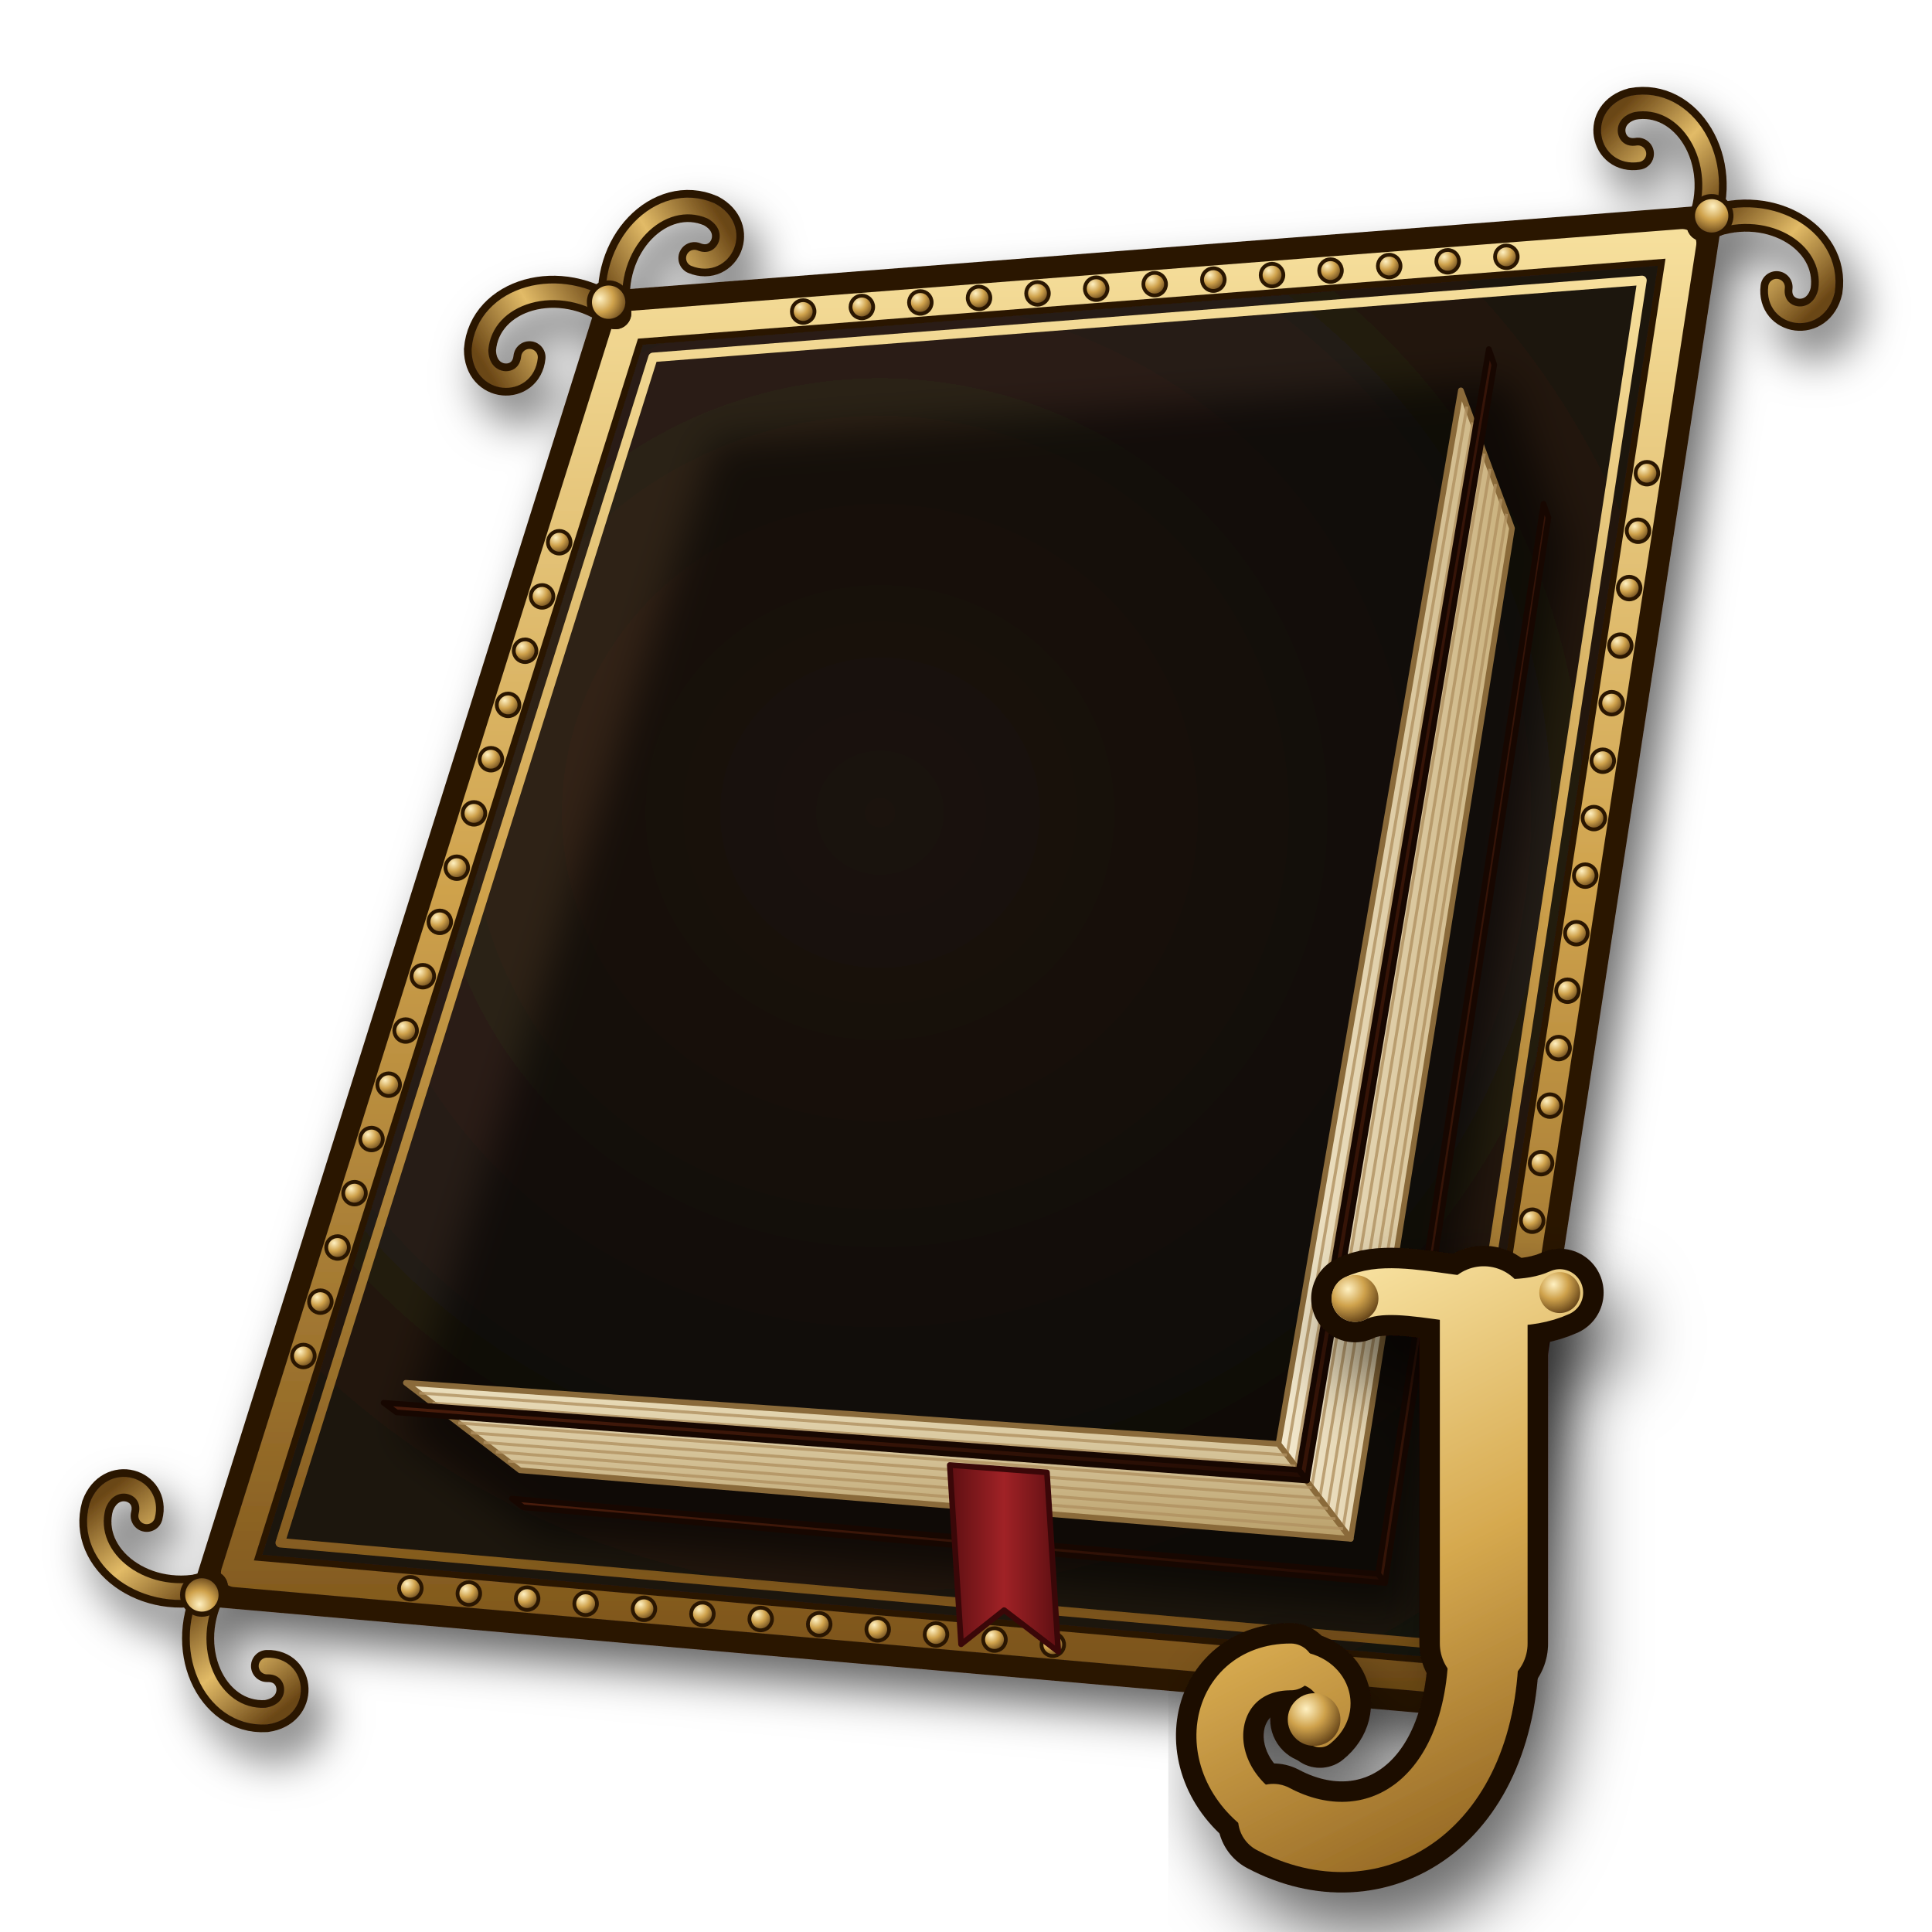
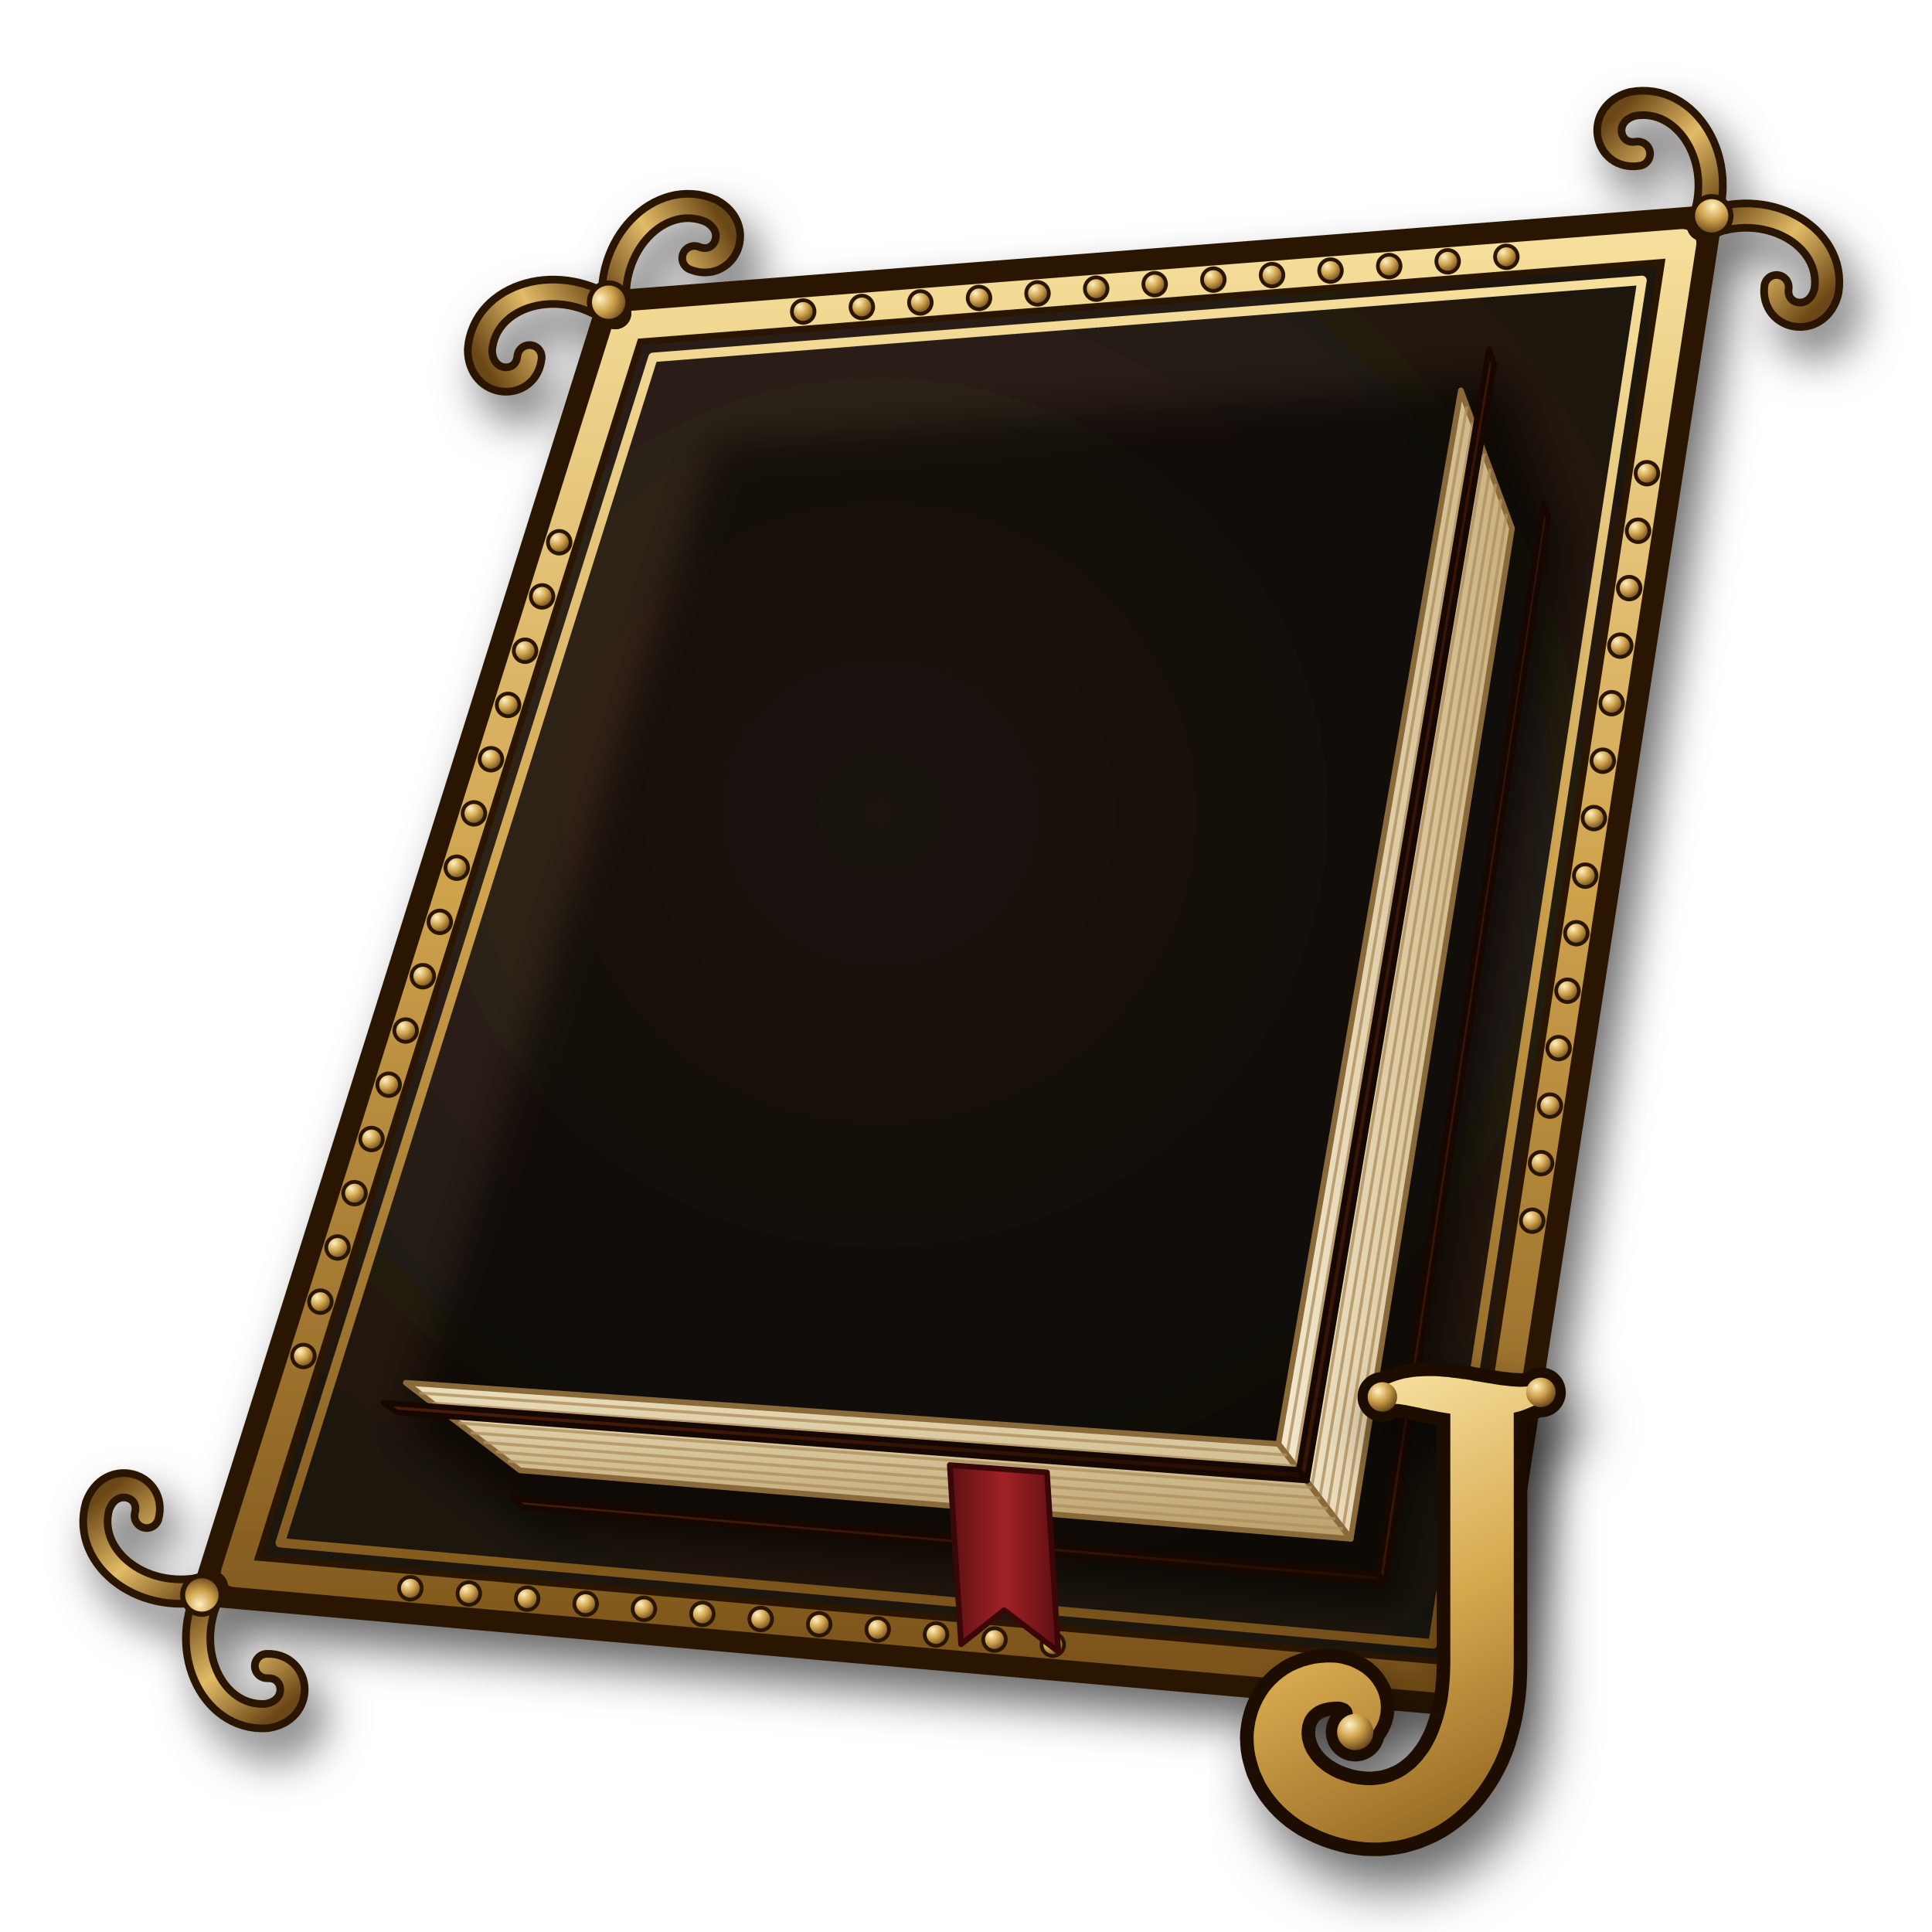
<svg xmlns="http://www.w3.org/2000/svg" width="1024" height="1024" viewBox="0 0 1024 1024">
  <defs>
    <linearGradient id="boardEdge" x1="0" y1="0" x2="1" y2="1">
      <stop offset="0" stop-color="#4a1d0c" />
      <stop offset="1" stop-color="#220b03" />
    </linearGradient>
    <linearGradient id="spine" x1="0" y1="0" x2="1" y2="0">
      <stop offset="0" stop-color="#2e1106" />
      <stop offset="0.5" stop-color="#6a2e1b" />
      <stop offset="1" stop-color="#3a1608" />
    </linearGradient>
    <linearGradient id="gold" x1="0" y1="0" x2="0" y2="1">
      <stop offset="0" stop-color="#f6df9c" />
      <stop offset="0.45" stop-color="#cfa24c" />
      <stop offset="1" stop-color="#7a5219" />
    </linearGradient>
    <linearGradient id="goldSide" x1="0" y1="0" x2="1" y2="0">
      <stop offset="0" stop-color="#6b4716" />
      <stop offset="0.5" stop-color="#e2bb67" />
      <stop offset="1" stop-color="#6b4716" />
    </linearGradient>
    <linearGradient id="pageSide" x1="0" y1="0" x2="1" y2="0">
      <stop offset="0" stop-color="#f3e9cf" />
      <stop offset="1" stop-color="#c9b07c" />
    </linearGradient>
    <linearGradient id="pageBottom" x1="0" y1="0" x2="0" y2="1">
      <stop offset="0" stop-color="#ece0bf" />
      <stop offset="1" stop-color="#b99f69" />
    </linearGradient>
    <linearGradient id="goldJ" gradientUnits="userSpaceOnUse" x1="-60" y1="-100" x2="40" y2="100">
      <stop offset="0" stop-color="#fbe7a8" />
      <stop offset="0.5" stop-color="#d6a94f" />
      <stop offset="1" stop-color="#8a5d1c" />
    </linearGradient>
    <radialGradient id="plate" cx="0.45" cy="0.4" r="0.75">
      <stop offset="0" stop-color="#3a2a1c" />
      <stop offset="1" stop-color="#140f0a" />
    </radialGradient>
    <radialGradient id="ball" cx="0.35" cy="0.3" r="0.8">
      <stop offset="0" stop-color="#fff1c2" />
      <stop offset="0.45" stop-color="#cfa24c" />
      <stop offset="1" stop-color="#553611" />
    </radialGradient>
    <linearGradient id="ribbon" x1="0" y1="0" x2="1" y2="0">
      <stop offset="0" stop-color="#5e0f12" />
      <stop offset="0.5" stop-color="#a02226" />
      <stop offset="1" stop-color="#5e0f12" />
    </linearGradient>
    <filter id="shadow" x="-20%" y="-20%" width="150%" height="150%">
      <feDropShadow dx="8" dy="14" stdDeviation="12" flood-color="#000" flood-opacity="0.6" />
    </filter>
    <filter id="blur" x="-20%" y="-20%" width="150%" height="150%">
      <feGaussianBlur stdDeviation="10" />
    </filter>
    <g id="curlPair" fill="none" stroke-linecap="round">
      <path d="M0,0 C-4,-10 -16,-13 -21,-6 C-24,-1 -18,3 -15,-1" stroke="#2a1806" stroke-width="5" />
      <path d="M0,0 C-4,-10 -16,-13 -21,-6 C-24,-1 -18,3 -15,-1" stroke="url(#goldSide)" stroke-width="2.6" />
      <path d="M0,0 C4,-10 16,-13 21,-6 C24,-1 18,3 15,-1" stroke="#2a1806" stroke-width="5" />
      <path d="M0,0 C4,-10 16,-13 21,-6 C24,-1 18,3 15,-1" stroke="url(#goldSide)" stroke-width="2.6" />
      <circle cx="0" cy="-2" r="3" fill="url(#ball)" stroke="#2a1806" stroke-width="0.8" />
    </g>
  </defs>
  <style>@font-face { font-family: Playfair; src: url("PlayfairDisplay.ttf"); font-weight: 400 900; }</style>
  <g filter="url(#shadow)">
    <polygon points="106.1,846.1 322.0,159.1 908.1,113.6 786.6,905.8" fill="url(#plate)" stroke="#2a1806" stroke-width="10" stroke-linejoin="round" />
    <polygon points="124.6,833.7 332.5,172.4 891.6,128.9 774.7,890.8" fill="none" stroke="#2a1806" stroke-width="22" stroke-linejoin="round" />
    <polygon points="124.6,833.7 332.5,172.4 891.6,128.9 774.7,890.8" fill="none" stroke="url(#gold)" stroke-width="15" stroke-linejoin="round" />
    <polygon points="148.5,817.7 346.1,189.4 870.3,148.6 759.5,871.3" fill="none" stroke="url(#gold)" stroke-width="5" stroke-linejoin="round" />
    <g fill="url(#ball)" stroke="#2a1806" stroke-width="2">
      <circle cx="160.8" cy="718.7" r="6" />
      <circle cx="169.8" cy="689.9" r="6" />
      <circle cx="178.9" cy="661.2" r="6" />
      <circle cx="187.9" cy="632.4" r="6" />
      <circle cx="196.9" cy="603.7" r="6" />
      <circle cx="206.0" cy="574.9" r="6" />
      <circle cx="215.0" cy="546.2" r="6" />
      <circle cx="224.1" cy="517.4" r="6" />
      <circle cx="233.1" cy="488.6" r="6" />
      <circle cx="242.1" cy="459.9" r="6" />
      <circle cx="251.2" cy="431.1" r="6" />
      <circle cx="260.2" cy="402.4" r="6" />
      <circle cx="269.3" cy="373.6" r="6" />
      <circle cx="278.3" cy="344.9" r="6" />
      <circle cx="287.3" cy="316.1" r="6" />
      <circle cx="296.4" cy="287.4" r="6" />
      <circle cx="425.7" cy="165.1" r="6" />
      <circle cx="456.8" cy="162.7" r="6" />
      <circle cx="487.8" cy="160.3" r="6" />
      <circle cx="518.9" cy="157.9" r="6" />
      <circle cx="549.9" cy="155.5" r="6" />
      <circle cx="581.0" cy="153.0" r="6" />
      <circle cx="612.0" cy="150.6" r="6" />
      <circle cx="643.1" cy="148.2" r="6" />
      <circle cx="674.2" cy="145.8" r="6" />
      <circle cx="705.2" cy="143.4" r="6" />
      <circle cx="736.3" cy="141.0" r="6" />
      <circle cx="767.3" cy="138.5" r="6" />
      <circle cx="798.4" cy="136.1" r="6" />
      <circle cx="872.9" cy="250.8" r="6" />
      <circle cx="868.2" cy="281.3" r="6" />
      <circle cx="863.5" cy="311.7" r="6" />
      <circle cx="858.8" cy="342.2" r="6" />
      <circle cx="854.2" cy="372.7" r="6" />
      <circle cx="849.5" cy="403.2" r="6" />
      <circle cx="844.8" cy="433.6" r="6" />
      <circle cx="840.2" cy="464.1" r="6" />
      <circle cx="835.5" cy="494.6" r="6" />
      <circle cx="830.8" cy="525.1" r="6" />
      <circle cx="826.1" cy="555.5" r="6" />
      <circle cx="821.5" cy="586.0" r="6" />
      <circle cx="816.8" cy="616.5" r="6" />
      <circle cx="812.1" cy="647.0" r="6" />
      <circle cx="558.0" cy="871.7" r="6" />
      <circle cx="527.1" cy="869.0" r="6" />
      <circle cx="496.1" cy="866.3" r="6" />
      <circle cx="465.2" cy="863.6" r="6" />
      <circle cx="434.2" cy="860.9" r="6" />
      <circle cx="403.2" cy="858.1" r="6" />
      <circle cx="372.3" cy="855.4" r="6" />
      <circle cx="341.3" cy="852.7" r="6" />
      <circle cx="310.4" cy="850.0" r="6" />
      <circle cx="279.4" cy="847.3" r="6" />
      <circle cx="248.5" cy="844.6" r="6" />
      <circle cx="217.5" cy="841.8" r="6" />
    </g>
    <use href="#curlPair" transform="translate(112.3 841.1) rotate(231.3) scale(3.4)" />
    <use href="#curlPair" transform="translate(326.1 166.0) rotate(-31.0) scale(3.4)" />
    <use href="#curlPair" transform="translate(902.5 119.3) rotate(43.9) scale(3.4)" />
  </g>
  <polygon points="203.3,743.5 368.6,217.7 789.1,185.0 820.7,274.3 734.1,839.0 277.3,798.9" fill="#000" opacity="0.55" filter="url(#blur)" transform="translate(10 16)" />
  <polygon points="818.1,267.0 730.4,834.2 734.1,839.0 820.7,274.3" fill="url(#boardEdge)" stroke="#170701" stroke-width="3" stroke-linejoin="round" />
  <polygon points="271.3,794.3 730.4,834.2 734.1,839.0 277.3,798.9" fill="url(#boardEdge)" stroke="#170701" stroke-width="3" stroke-linejoin="round" />
  <polygon points="774.3,206.9 677.6,765.3 715.9,815.6 801.4,280.0" fill="url(#pageSide)" stroke="#8a6a3a" stroke-width="3" stroke-linejoin="round" />
  <line x1="777.5" y1="215.5" x2="682.1" y2="771.2" stroke="#b09160" stroke-width="1.6" opacity="0.8" />
  <line x1="780.6" y1="223.9" x2="686.5" y2="777.1" stroke="#b09160" stroke-width="1.6" opacity="0.8" />
  <line x1="783.7" y1="232.2" x2="690.9" y2="782.8" stroke="#b09160" stroke-width="1.6" opacity="0.8" />
  <line x1="786.7" y1="240.4" x2="695.2" y2="788.5" stroke="#b09160" stroke-width="1.6" opacity="0.8" />
  <line x1="789.7" y1="248.5" x2="699.5" y2="794.1" stroke="#b09160" stroke-width="1.6" opacity="0.8" />
  <line x1="792.7" y1="256.5" x2="703.7" y2="799.5" stroke="#b09160" stroke-width="1.6" opacity="0.8" />
  <line x1="795.6" y1="264.4" x2="707.8" y2="805.0" stroke="#b09160" stroke-width="1.6" opacity="0.8" />
  <line x1="798.5" y1="272.3" x2="711.8" y2="810.3" stroke="#b09160" stroke-width="1.6" opacity="0.8" />
  <polygon points="215.1,732.9 677.6,765.3 715.9,815.6 275.6,779.3" fill="url(#pageBottom)" stroke="#8a6a3a" stroke-width="3" stroke-linejoin="round" />
  <line x1="222.2" y1="738.3" x2="682.1" y2="771.2" stroke="#b09160" stroke-width="1.6" opacity="0.8" />
  <line x1="229.2" y1="743.7" x2="686.5" y2="777.1" stroke="#b09160" stroke-width="1.6" opacity="0.8" />
  <line x1="236.1" y1="749.0" x2="690.9" y2="782.8" stroke="#b09160" stroke-width="1.6" opacity="0.8" />
  <line x1="242.9" y1="754.2" x2="695.2" y2="788.5" stroke="#b09160" stroke-width="1.6" opacity="0.8" />
  <line x1="249.6" y1="759.4" x2="699.5" y2="794.1" stroke="#b09160" stroke-width="1.6" opacity="0.8" />
  <line x1="256.3" y1="764.5" x2="703.7" y2="799.5" stroke="#b09160" stroke-width="1.6" opacity="0.8" />
  <line x1="262.8" y1="769.5" x2="707.8" y2="805.0" stroke="#b09160" stroke-width="1.6" opacity="0.8" />
  <line x1="269.3" y1="774.4" x2="711.8" y2="810.3" stroke="#b09160" stroke-width="1.6" opacity="0.8" />
  <path d="M503.4,776.5 L554.9,780.4 L560.9,875.4 L532.2,853.4 L509.4,871.5 Z" fill="url(#ribbon)" stroke="#3a0708" stroke-width="3" stroke-linejoin="round" />
  <polygon points="789.1,185.0 688.4,779.1 692.7,784.7 792.0,193.3" fill="url(#boardEdge)" stroke="#170701" stroke-width="3" stroke-linejoin="round" />
  <polygon points="203.3,743.5 688.4,779.1 692.7,784.7 210.2,748.6" fill="url(#boardEdge)" stroke="#170701" stroke-width="3" stroke-linejoin="round" />
-   <g filter="url(#shadow)" transform="translate(764.7 830.8) scale(1.55)" fill="none" stroke-linecap="round" stroke-linejoin="round">
-     <path d="M-30,-92 C-14,-100 18,-84 40,-94" stroke="#1e1004" stroke-width="30" />
-     <path d="M14,-88 L14,26" stroke="#1e1004" stroke-width="44" />
-     <path d="M14,26 C14,82 -24,104 -58,86" stroke="#1e1004" stroke-width="38" />
-     <path d="M-58,86 C-86,70 -80,34 -52,34" stroke="#1e1004" stroke-width="30" />
-     <path d="M-52,34 C-38,34 -32,48 -42,56" stroke="#1e1004" stroke-width="25" />
-     <circle cx="-44" cy="52" r="15" fill="#1e1004" />
-     <circle cx="-30" cy="-92" r="13" fill="#1e1004" />
-     <circle cx="40" cy="-94" r="12" fill="#1e1004" />
-     <path d="M-30,-92 C-14,-100 18,-84 40,-94" stroke="url(#goldJ)" stroke-width="16" />
-     <path d="M14,-88 L14,26" stroke="url(#goldJ)" stroke-width="30" />
-     <path d="M14,26 C14,82 -24,104 -58,86" stroke="url(#goldJ)" stroke-width="24" />
-     <path d="M-58,86 C-86,70 -80,34 -52,34" stroke="url(#goldJ)" stroke-width="16" />
-     <path d="M-52,34 C-38,34 -32,48 -42,56" stroke="url(#goldJ)" stroke-width="11" />
-     <circle cx="-44" cy="52" r="9" fill="url(#ball)" />
-     <circle cx="-30" cy="-92" r="8" fill="url(#ball)" />
-     <circle cx="40" cy="-94" r="7" fill="url(#ball)" />
+   <g filter="url(#shadow)" transform="translate(768.7 850.8) scale(1.2)" fill="none" stroke-linecap="round" stroke-linejoin="round">
+     <path d="M0.0,-88.0 L0.0,-85.1 L0.0,-82.2 L0.0,-79.2 L0.0,-76.3 L0.0,-73.4 L0.0,-70.5 L0.0,-67.5 L0.0,-64.6 L0.0,-61.7 L-0.0,-58.8 L-0.0,-55.8 L-0.0,-52.9 L0.0,-50.0 L0.0,-47.1 L0.0,-44.2 L-0.0,-41.2 L0.0,-38.3 L0.0,-35.4 L-0.0,-32.5 L0.0,-29.5 L0.0,-26.6 L0.0,-23.7 L0.0,-20.8 L0.0,-17.8 L-0.0,-14.9 L-0.0,-12.0 L0.0,-9.1 L0.0,-6.2 L0.0,-3.2 L0.0,-0.3 L0.0,2.6 L0.0,5.5 L0.0,8.5 L0.0,11.4 L0.0,14.3 L0.0,17.2 L0.0,20.2 L0.0,23.1 L0.0,25.9 L-0.1,29.7 L-0.3,33.3 L-0.6,36.8 L-1.0,40.1 L-1.5,43.2 L-2.2,46.2 L-2.9,49.0 L-3.7,51.7 L-4.6,54.3 L-5.5,56.7 L-6.5,59.0 L-7.6,61.1 L-8.7,63.1 L-9.9,65.0 L-11.2,66.7 L-12.4,68.3 L-13.8,69.8 L-15.1,71.2 L-16.5,72.4 L-18.0,73.6 L-19.4,74.6 L-21.0,75.6 L-22.5,76.4 L-24.1,77.1 L-25.7,77.8 L-27.4,78.3 L-29.1,78.8 L-30.8,79.1 L-32.6,79.3 L-34.4,79.5 L-36.2,79.5 L-38.1,79.4 L-40.1,79.2 L-42.1,78.9 L-44.1,78.5 L-46.1,77.9 L-48.2,77.2 L-50.3,76.4 L-52.2,75.5 L-53.6,74.7 L-55.1,73.8 L-56.4,72.9 L-57.6,71.9 L-58.8,70.9 L-59.8,69.9 L-60.7,68.9 L-61.6,67.8 L-62.3,66.7 L-63.0,65.7 L-63.6,64.6 L-64.1,63.5 L-64.6,62.4 L-64.9,61.3 L-65.2,60.2 L-65.5,59.1 L-65.6,58.0 L-65.7,57.0 L-65.7,55.9 L-65.6,54.9 L-65.5,53.9 L-65.4,53.0 L-65.1,52.0 L-64.8,51.1 L-64.5,50.3 L-64.1,49.4 L-63.6,48.7 L-63.1,47.9 L-62.5,47.2 L-61.8,46.5 L-61.1,45.9 L-60.3,45.3 L-59.4,44.7 L-58.4,44.2 L-57.4,43.8 L-56.2,43.4 L-54.9,43.1 L-53.5,42.8 L-51.9,42.7 L-51.4,42.6 L-50.8,42.6 L-50.2,42.6 L-49.7,42.6 L-49.2,42.6 L-48.7,42.6 L-48.3,42.7 L-47.9,42.8 L-47.5,42.9 L-47.1,43.0 L-46.7,43.2 L-46.4,43.3 L-46.0,43.5 L-45.7,43.6 L-45.4,43.8 L-45.1,44.0 L-44.9,44.2 L-44.6,44.5 L-44.4,44.7 L-44.2,44.9 L-44.0,45.2 L-43.8,45.4 L-43.7,45.7 L-43.5,46.0 L-43.4,46.3 L-43.3,46.6 L-43.2,46.9 L-43.2,47.3 L-43.1,47.6 L-43.1,48.0 L-43.2,48.4 L-43.3,48.8 L-43.4,49.2 L-43.5,49.7 L-43.7,50.1 L-44.0,50.6 L-44.3,51.1 L-44.7,51.6 L-45.2,52.2 L-38.8,59.8 L-37.8,59.2 L-36.9,58.4 L-36.0,57.5 L-35.1,56.6 L-34.3,55.7 L-33.6,54.7 L-33.0,53.7 L-32.4,52.6 L-31.9,51.5 L-31.5,50.4 L-31.2,49.2 L-30.9,48.1 L-30.8,46.9 L-30.7,45.7 L-30.7,44.5 L-30.8,43.3 L-30.9,42.1 L-31.2,40.9 L-31.5,39.8 L-31.9,38.6 L-32.4,37.5 L-33.0,36.4 L-33.6,35.4 L-34.3,34.3 L-35.1,33.3 L-35.9,32.4 L-36.8,31.5 L-37.8,30.6 L-38.8,29.8 L-39.9,29.1 L-41.1,28.4 L-42.3,27.8 L-43.5,27.2 L-44.8,26.7 L-46.2,26.3 L-47.6,25.9 L-49.0,25.6 L-50.5,25.4 L-52.1,25.3 L-54.7,25.3 L-57.3,25.5 L-59.9,25.8 L-62.4,26.4 L-64.9,27.1 L-67.2,28.0 L-69.5,29.0 L-71.6,30.2 L-73.6,31.6 L-75.5,33.1 L-77.3,34.8 L-78.9,36.5 L-80.4,38.4 L-81.7,40.4 L-82.9,42.5 L-83.9,44.6 L-84.8,46.8 L-85.5,49.1 L-86.1,51.4 L-86.5,53.8 L-86.8,56.2 L-86.9,58.6 L-86.8,61.1 L-86.6,63.5 L-86.2,66.0 L-85.6,68.4 L-84.9,70.9 L-84.1,73.3 L-83.0,75.7 L-81.9,78.1 L-80.5,80.4 L-79.0,82.7 L-77.3,84.9 L-75.5,87.0 L-73.5,89.1 L-71.3,91.1 L-69.0,93.0 L-66.6,94.7 L-63.8,96.5 L-60.5,98.2 L-57.3,99.7 L-54.1,101.0 L-50.8,102.1 L-47.6,103.0 L-44.3,103.8 L-40.9,104.3 L-37.6,104.7 L-34.3,104.8 L-31.0,104.8 L-27.6,104.5 L-24.3,104.1 L-21.1,103.5 L-17.9,102.6 L-14.7,101.6 L-11.6,100.3 L-8.5,98.9 L-5.5,97.3 L-2.7,95.5 L0.1,93.5 L2.8,91.3 L5.4,88.9 L7.9,86.4 L10.2,83.7 L12.4,80.8 L14.5,77.8 L16.5,74.6 L18.3,71.3 L20.0,67.9 L21.5,64.3 L22.9,60.5 L24.0,56.6 L25.1,52.6 L26.0,48.5 L26.7,44.2 L27.3,39.8 L27.7,35.4 L27.9,30.7 L28.0,26.1 L28.0,23.1 L28.0,20.2 L28.0,17.2 L28.0,14.3 L28.0,11.4 L28.0,8.5 L28.0,5.5 L28.0,2.6 L28.0,-0.3 L28.0,-3.2 L28.0,-6.2 L28.0,-9.1 L28.0,-12.0 L28.0,-14.9 L28.0,-17.8 L28.0,-20.8 L28.0,-23.7 L28.0,-26.6 L28.0,-29.5 L28.0,-32.5 L28.0,-35.4 L28.0,-38.3 L28.0,-41.2 L28.0,-44.2 L28.0,-47.1 L28.0,-50.0 L28.0,-52.9 L28.0,-55.8 L28.0,-58.8 L28.0,-61.7 L28.0,-64.6 L28.0,-67.5 L28.0,-70.5 L28.0,-73.4 L28.0,-76.3 L28.0,-79.2 L28.0,-82.2 L28.0,-85.1 L28.0,-88.0 Z" fill="#1e1004" stroke="#1e1004" stroke-width="12" />
+     <path d="M-28.6,-88.8 L-27.3,-89.0 L-26.1,-89.0 L-24.9,-89.0 L-23.7,-88.9 L-22.4,-88.8 L-21.1,-88.6 L-19.7,-88.4 L-18.3,-88.1 L-16.8,-87.8 L-15.3,-87.5 L-13.7,-87.2 L-12.1,-86.8 L-10.4,-86.5 L-8.7,-86.1 L-6.9,-85.8 L-5.0,-85.4 L-3.2,-85.1 L-1.3,-84.8 L0.7,-84.5 L2.7,-84.2 L4.7,-84.0 L6.7,-83.8 L8.8,-83.6 L10.9,-83.5 L13.0,-83.4 L15.1,-83.4 L17.3,-83.5 L19.4,-83.6 L21.5,-83.8 L23.7,-84.1 L25.8,-84.5 L27.9,-85.0 L30.0,-85.5 L32.0,-86.1 L34.0,-86.9 L35.9,-87.7 L37.8,-88.6 L39.7,-89.7 L41.4,-90.8 L38.6,-97.2 L36.9,-96.9 L35.2,-96.7 L33.6,-96.6 L31.9,-96.5 L30.2,-96.5 L28.5,-96.6 L26.8,-96.7 L25.1,-96.9 L23.3,-97.1 L21.6,-97.3 L19.8,-97.6 L18.0,-97.9 L16.1,-98.2 L14.3,-98.5 L12.4,-98.8 L10.5,-99.1 L8.6,-99.5 L6.7,-99.8 L4.8,-100.0 L2.9,-100.3 L0.9,-100.5 L-1.0,-100.8 L-3.0,-100.9 L-5.0,-101.1 L-6.9,-101.2 L-8.9,-101.2 L-10.8,-101.2 L-12.8,-101.1 L-14.7,-101.0 L-16.6,-100.8 L-18.4,-100.5 L-20.3,-100.2 L-22.1,-99.7 L-23.8,-99.2 L-25.5,-98.6 L-27.2,-97.9 L-28.7,-97.1 L-30.2,-96.1 L-31.4,-95.2 Z" fill="#1e1004" stroke="#1e1004" stroke-width="12" />
+     <circle cx="-42" cy="56" r="13" fill="#1e1004" />
+     <circle cx="-30" cy="-92" r="11" fill="#1e1004" />
+     <circle cx="40" cy="-94" r="11" fill="#1e1004" />
+     <path d="M0.0,-88.0 L0.0,-85.1 L0.0,-82.2 L0.0,-79.2 L0.0,-76.3 L0.0,-73.4 L0.0,-70.5 L0.0,-67.5 L0.0,-64.6 L0.0,-61.7 L-0.0,-58.8 L-0.0,-55.8 L-0.0,-52.9 L0.0,-50.0 L0.0,-47.1 L0.0,-44.2 L-0.0,-41.2 L0.0,-38.3 L0.0,-35.4 L-0.0,-32.5 L0.0,-29.5 L0.0,-26.6 L0.0,-23.7 L0.0,-20.8 L0.0,-17.8 L-0.0,-14.9 L-0.0,-12.0 L0.0,-9.1 L0.0,-6.2 L0.0,-3.2 L0.0,-0.3 L0.0,2.6 L0.0,5.5 L0.0,8.5 L0.0,11.4 L0.0,14.3 L0.0,17.2 L0.0,20.2 L0.0,23.1 L0.0,25.9 L-0.1,29.7 L-0.3,33.3 L-0.6,36.8 L-1.0,40.1 L-1.5,43.2 L-2.2,46.2 L-2.9,49.0 L-3.7,51.7 L-4.6,54.3 L-5.5,56.7 L-6.5,59.0 L-7.6,61.1 L-8.7,63.1 L-9.9,65.0 L-11.2,66.7 L-12.4,68.3 L-13.8,69.8 L-15.1,71.2 L-16.5,72.4 L-18.0,73.6 L-19.4,74.6 L-21.0,75.6 L-22.5,76.4 L-24.1,77.1 L-25.7,77.8 L-27.4,78.3 L-29.1,78.8 L-30.8,79.1 L-32.6,79.3 L-34.4,79.5 L-36.2,79.5 L-38.1,79.4 L-40.1,79.2 L-42.1,78.9 L-44.1,78.5 L-46.1,77.9 L-48.2,77.2 L-50.3,76.4 L-52.2,75.5 L-53.6,74.7 L-55.1,73.8 L-56.4,72.9 L-57.6,71.9 L-58.8,70.9 L-59.8,69.9 L-60.7,68.9 L-61.6,67.8 L-62.3,66.7 L-63.0,65.7 L-63.6,64.6 L-64.1,63.5 L-64.6,62.4 L-64.9,61.3 L-65.2,60.2 L-65.5,59.1 L-65.6,58.0 L-65.7,57.0 L-65.7,55.9 L-65.6,54.9 L-65.5,53.9 L-65.4,53.0 L-65.1,52.0 L-64.8,51.1 L-64.5,50.3 L-64.1,49.4 L-63.6,48.7 L-63.1,47.9 L-62.5,47.2 L-61.8,46.5 L-61.1,45.9 L-60.3,45.3 L-59.4,44.7 L-58.4,44.2 L-57.4,43.8 L-56.2,43.4 L-54.9,43.1 L-53.5,42.8 L-51.9,42.7 L-51.4,42.6 L-50.8,42.6 L-50.2,42.6 L-49.7,42.6 L-49.2,42.6 L-48.7,42.6 L-48.3,42.7 L-47.9,42.8 L-47.5,42.9 L-47.1,43.0 L-46.7,43.2 L-46.4,43.3 L-46.0,43.5 L-45.7,43.6 L-45.4,43.8 L-45.1,44.0 L-44.9,44.2 L-44.6,44.5 L-44.4,44.7 L-44.2,44.9 L-44.0,45.2 L-43.8,45.4 L-43.7,45.7 L-43.5,46.0 L-43.4,46.3 L-43.3,46.6 L-43.2,46.9 L-43.2,47.3 L-43.1,47.6 L-43.1,48.0 L-43.2,48.4 L-43.3,48.8 L-43.4,49.2 L-43.5,49.7 L-43.7,50.1 L-44.0,50.6 L-44.3,51.1 L-44.7,51.6 L-45.2,52.2 L-38.8,59.8 L-37.8,59.2 L-36.9,58.4 L-36.0,57.5 L-35.1,56.6 L-34.3,55.7 L-33.6,54.7 L-33.0,53.7 L-32.4,52.6 L-31.9,51.5 L-31.5,50.4 L-31.2,49.2 L-30.9,48.1 L-30.8,46.9 L-30.7,45.7 L-30.7,44.5 L-30.8,43.3 L-30.9,42.1 L-31.2,40.9 L-31.5,39.8 L-31.9,38.6 L-32.4,37.5 L-33.0,36.4 L-33.6,35.4 L-34.3,34.3 L-35.1,33.3 L-35.9,32.4 L-36.8,31.5 L-37.8,30.6 L-38.8,29.8 L-39.9,29.1 L-41.1,28.4 L-42.3,27.8 L-43.5,27.2 L-44.8,26.7 L-46.2,26.3 L-47.6,25.9 L-49.0,25.6 L-50.5,25.4 L-52.1,25.3 L-54.7,25.3 L-57.3,25.5 L-59.9,25.8 L-62.4,26.4 L-64.9,27.1 L-67.2,28.0 L-69.5,29.0 L-71.6,30.2 L-73.6,31.6 L-75.5,33.1 L-77.3,34.8 L-78.9,36.5 L-80.4,38.4 L-81.7,40.4 L-82.9,42.5 L-83.9,44.6 L-84.8,46.8 L-85.5,49.1 L-86.1,51.4 L-86.5,53.8 L-86.8,56.2 L-86.9,58.6 L-86.8,61.1 L-86.6,63.5 L-86.2,66.0 L-85.6,68.4 L-84.9,70.9 L-84.1,73.3 L-83.0,75.7 L-81.9,78.1 L-80.5,80.4 L-79.0,82.7 L-77.3,84.9 L-75.5,87.0 L-73.5,89.1 L-71.3,91.1 L-69.0,93.0 L-66.6,94.7 L-63.8,96.5 L-60.5,98.2 L-57.3,99.7 L-54.1,101.0 L-50.8,102.1 L-47.6,103.0 L-44.3,103.8 L-40.9,104.3 L-37.6,104.7 L-34.3,104.8 L-31.0,104.8 L-27.6,104.5 L-24.3,104.1 L-21.1,103.5 L-17.9,102.6 L-14.7,101.6 L-11.6,100.3 L-8.5,98.9 L-5.5,97.3 L-2.7,95.5 L0.1,93.5 L2.8,91.3 L5.4,88.9 L7.9,86.4 L10.2,83.7 L12.4,80.8 L14.5,77.8 L16.5,74.6 L18.3,71.3 L20.0,67.9 L21.5,64.3 L22.9,60.5 L24.0,56.6 L25.1,52.6 L26.0,48.5 L26.7,44.2 L27.3,39.8 L27.7,35.4 L27.9,30.7 L28.0,26.1 L28.0,23.1 L28.0,20.2 L28.0,17.2 L28.0,14.3 L28.0,11.4 L28.0,8.5 L28.0,5.5 L28.0,2.6 L28.0,-0.3 L28.0,-3.2 L28.0,-6.2 L28.0,-9.1 L28.0,-12.0 L28.0,-14.9 L28.0,-17.8 L28.0,-20.8 L28.0,-23.7 L28.0,-26.6 L28.0,-29.5 L28.0,-32.5 L28.0,-35.4 L28.0,-38.3 L28.0,-41.2 L28.0,-44.2 L28.0,-47.1 L28.0,-50.0 L28.0,-52.9 L28.0,-55.8 L28.0,-58.8 L28.0,-61.7 L28.0,-64.6 L28.0,-67.5 L28.0,-70.5 L28.0,-73.4 L28.0,-76.3 L28.0,-79.2 L28.0,-82.2 L28.0,-85.1 L28.0,-88.0 Z" fill="url(#goldJ)" />
+     <path d="M-28.6,-88.8 L-27.3,-89.0 L-26.1,-89.0 L-24.9,-89.0 L-23.7,-88.9 L-22.4,-88.8 L-21.1,-88.6 L-19.7,-88.4 L-18.3,-88.1 L-16.8,-87.8 L-15.3,-87.5 L-13.7,-87.2 L-12.1,-86.8 L-10.4,-86.5 L-8.7,-86.1 L-6.9,-85.8 L-5.0,-85.4 L-3.2,-85.1 L-1.3,-84.8 L0.7,-84.5 L2.7,-84.2 L4.7,-84.0 L6.7,-83.8 L8.8,-83.6 L10.9,-83.5 L13.0,-83.4 L15.1,-83.4 L17.3,-83.5 L19.4,-83.6 L21.5,-83.8 L23.7,-84.1 L25.8,-84.5 L27.9,-85.0 L30.0,-85.5 L32.0,-86.1 L34.0,-86.9 L35.9,-87.7 L37.8,-88.6 L39.7,-89.7 L41.4,-90.8 L38.6,-97.2 L36.9,-96.9 L35.2,-96.7 L33.6,-96.6 L31.9,-96.5 L30.2,-96.5 L28.5,-96.6 L26.8,-96.7 L25.1,-96.9 L23.3,-97.1 L21.6,-97.3 L19.8,-97.6 L18.0,-97.9 L16.1,-98.2 L14.3,-98.5 L12.4,-98.8 L10.5,-99.1 L8.6,-99.5 L6.7,-99.8 L4.8,-100.0 L2.9,-100.3 L0.9,-100.5 L-1.0,-100.8 L-3.0,-100.9 L-5.0,-101.1 L-6.9,-101.2 L-8.9,-101.2 L-10.8,-101.2 L-12.8,-101.1 L-14.7,-101.0 L-16.6,-100.8 L-18.4,-100.5 L-20.3,-100.2 L-22.1,-99.7 L-23.8,-99.2 L-25.5,-98.6 L-27.2,-97.9 L-28.7,-97.1 L-30.2,-96.1 L-31.4,-95.2 Z" fill="url(#goldJ)" />
+     <circle cx="-42" cy="56" r="8" fill="url(#ball)" />
+     <circle cx="-30" cy="-92" r="6.5" fill="url(#ball)" />
+     <circle cx="40" cy="-94" r="6.5" fill="url(#ball)" />
  </g>
</svg>
